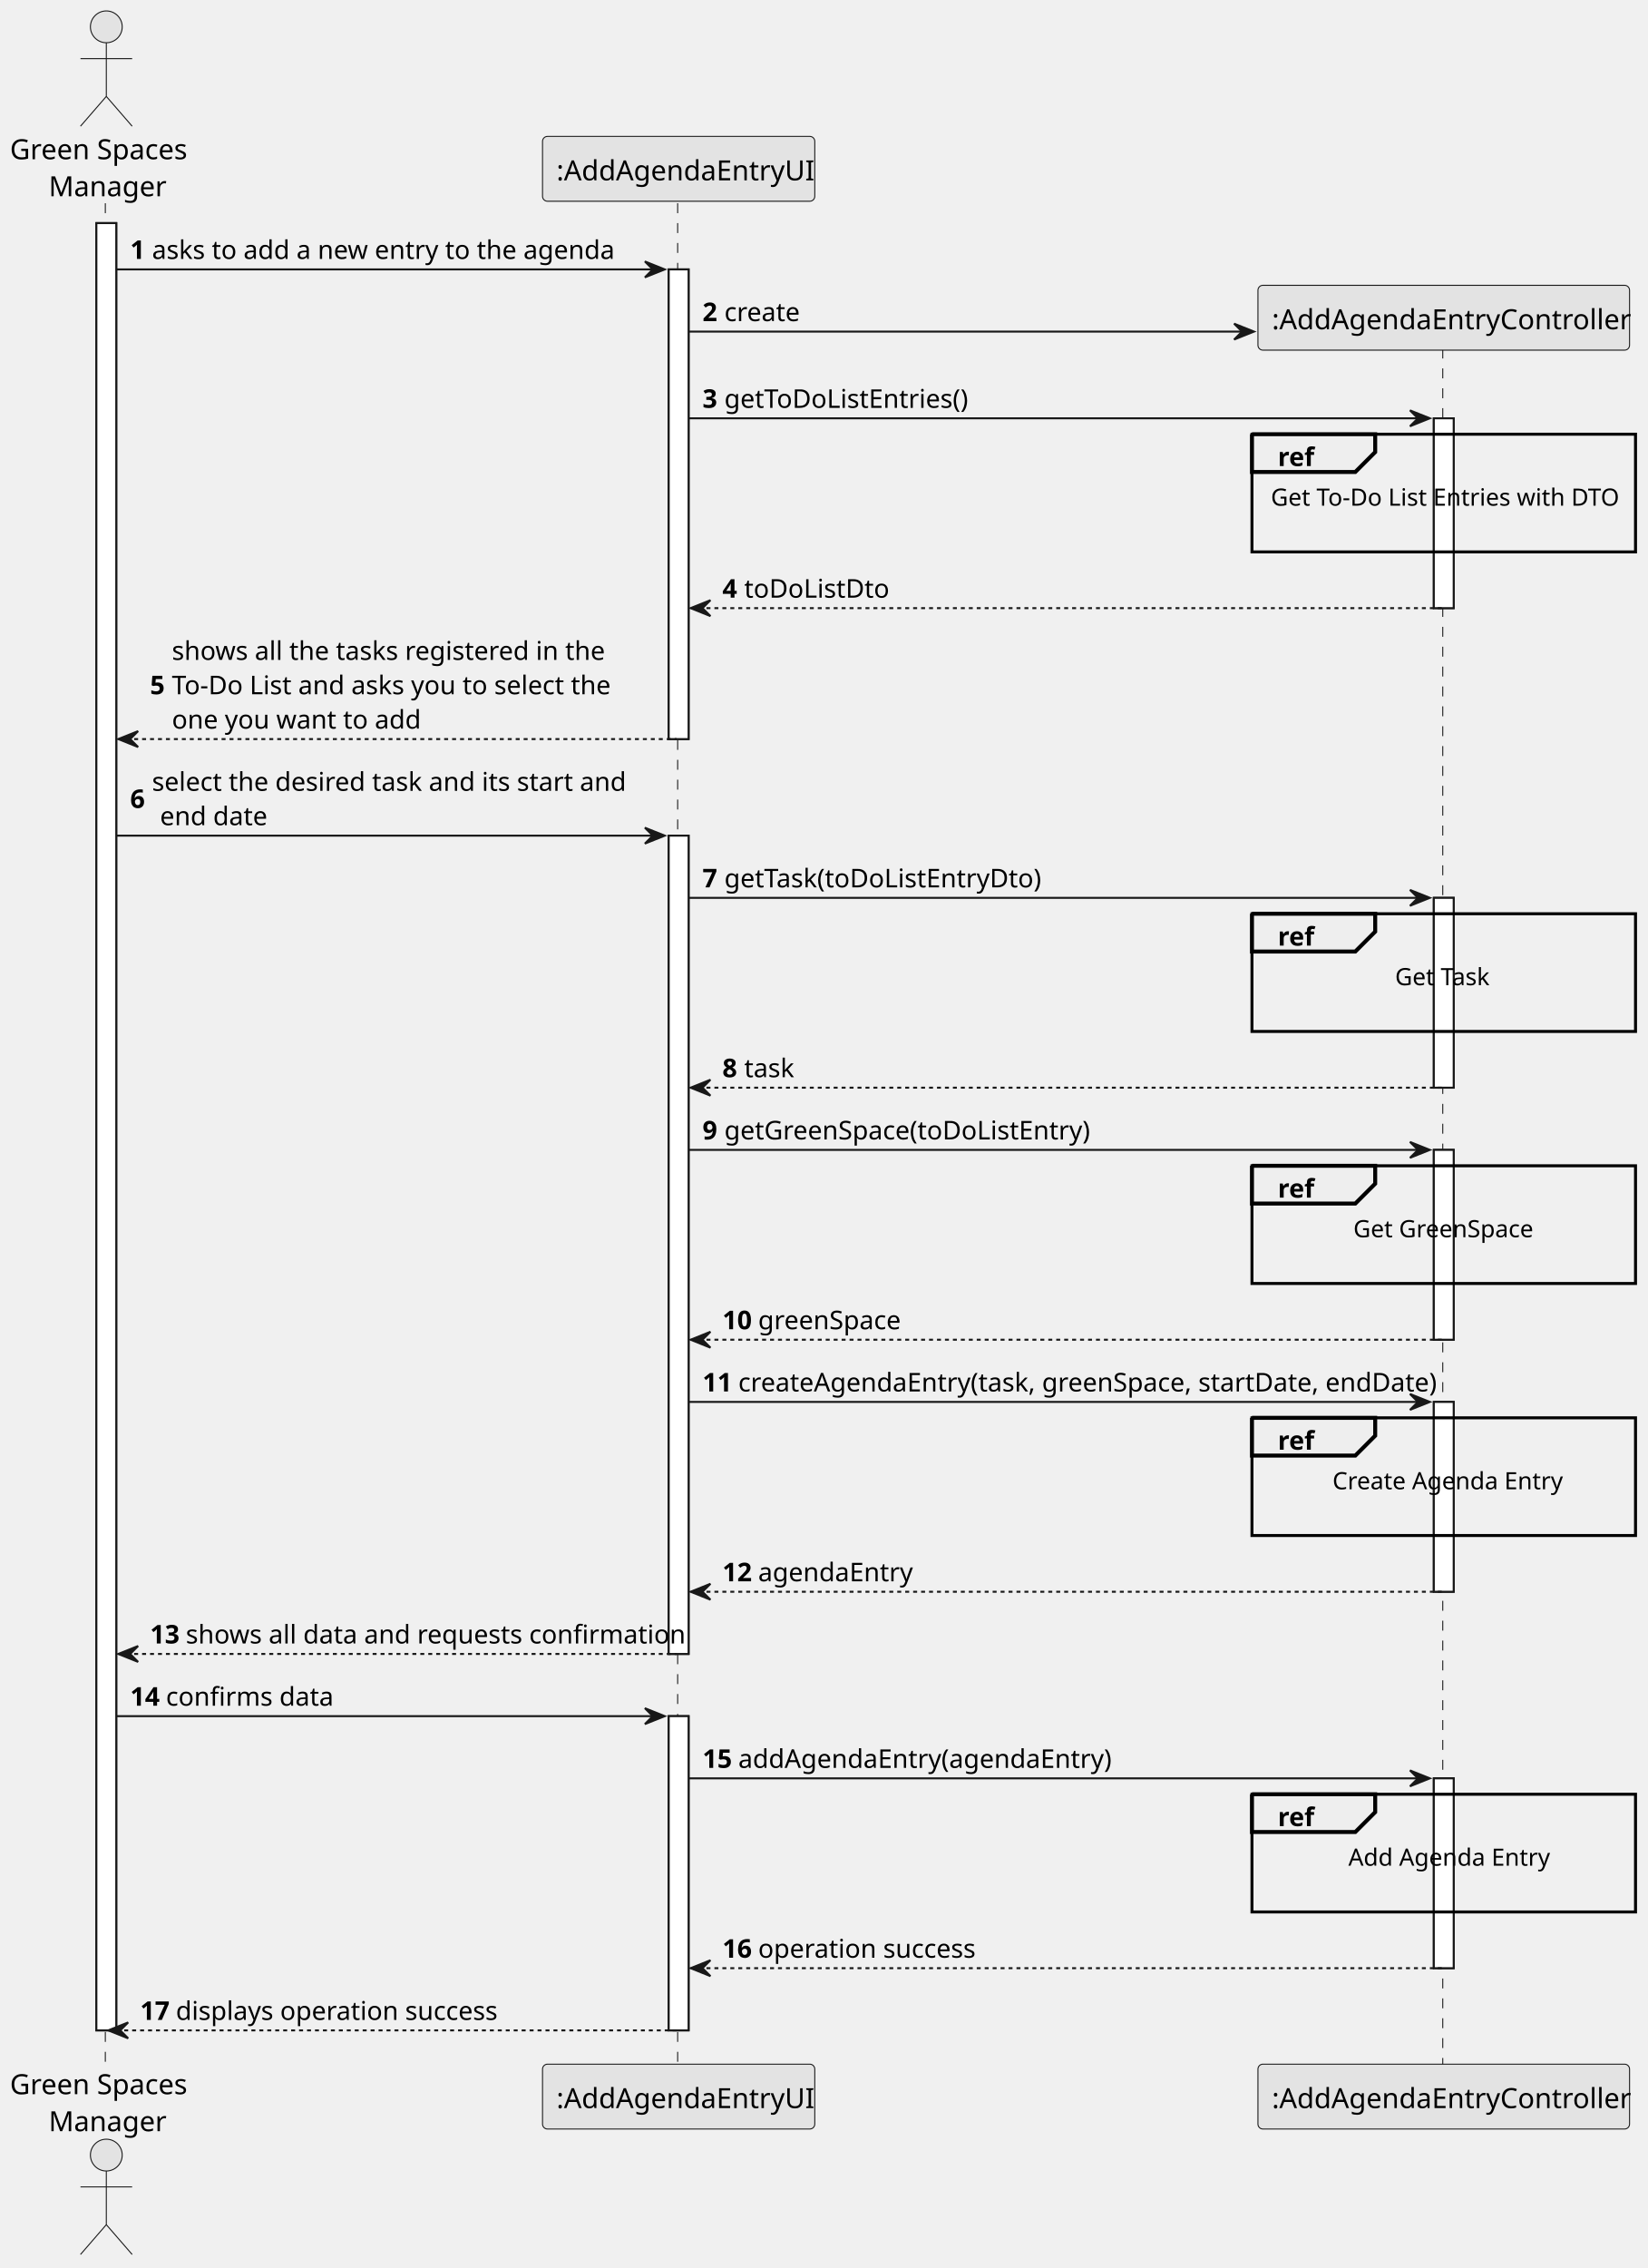
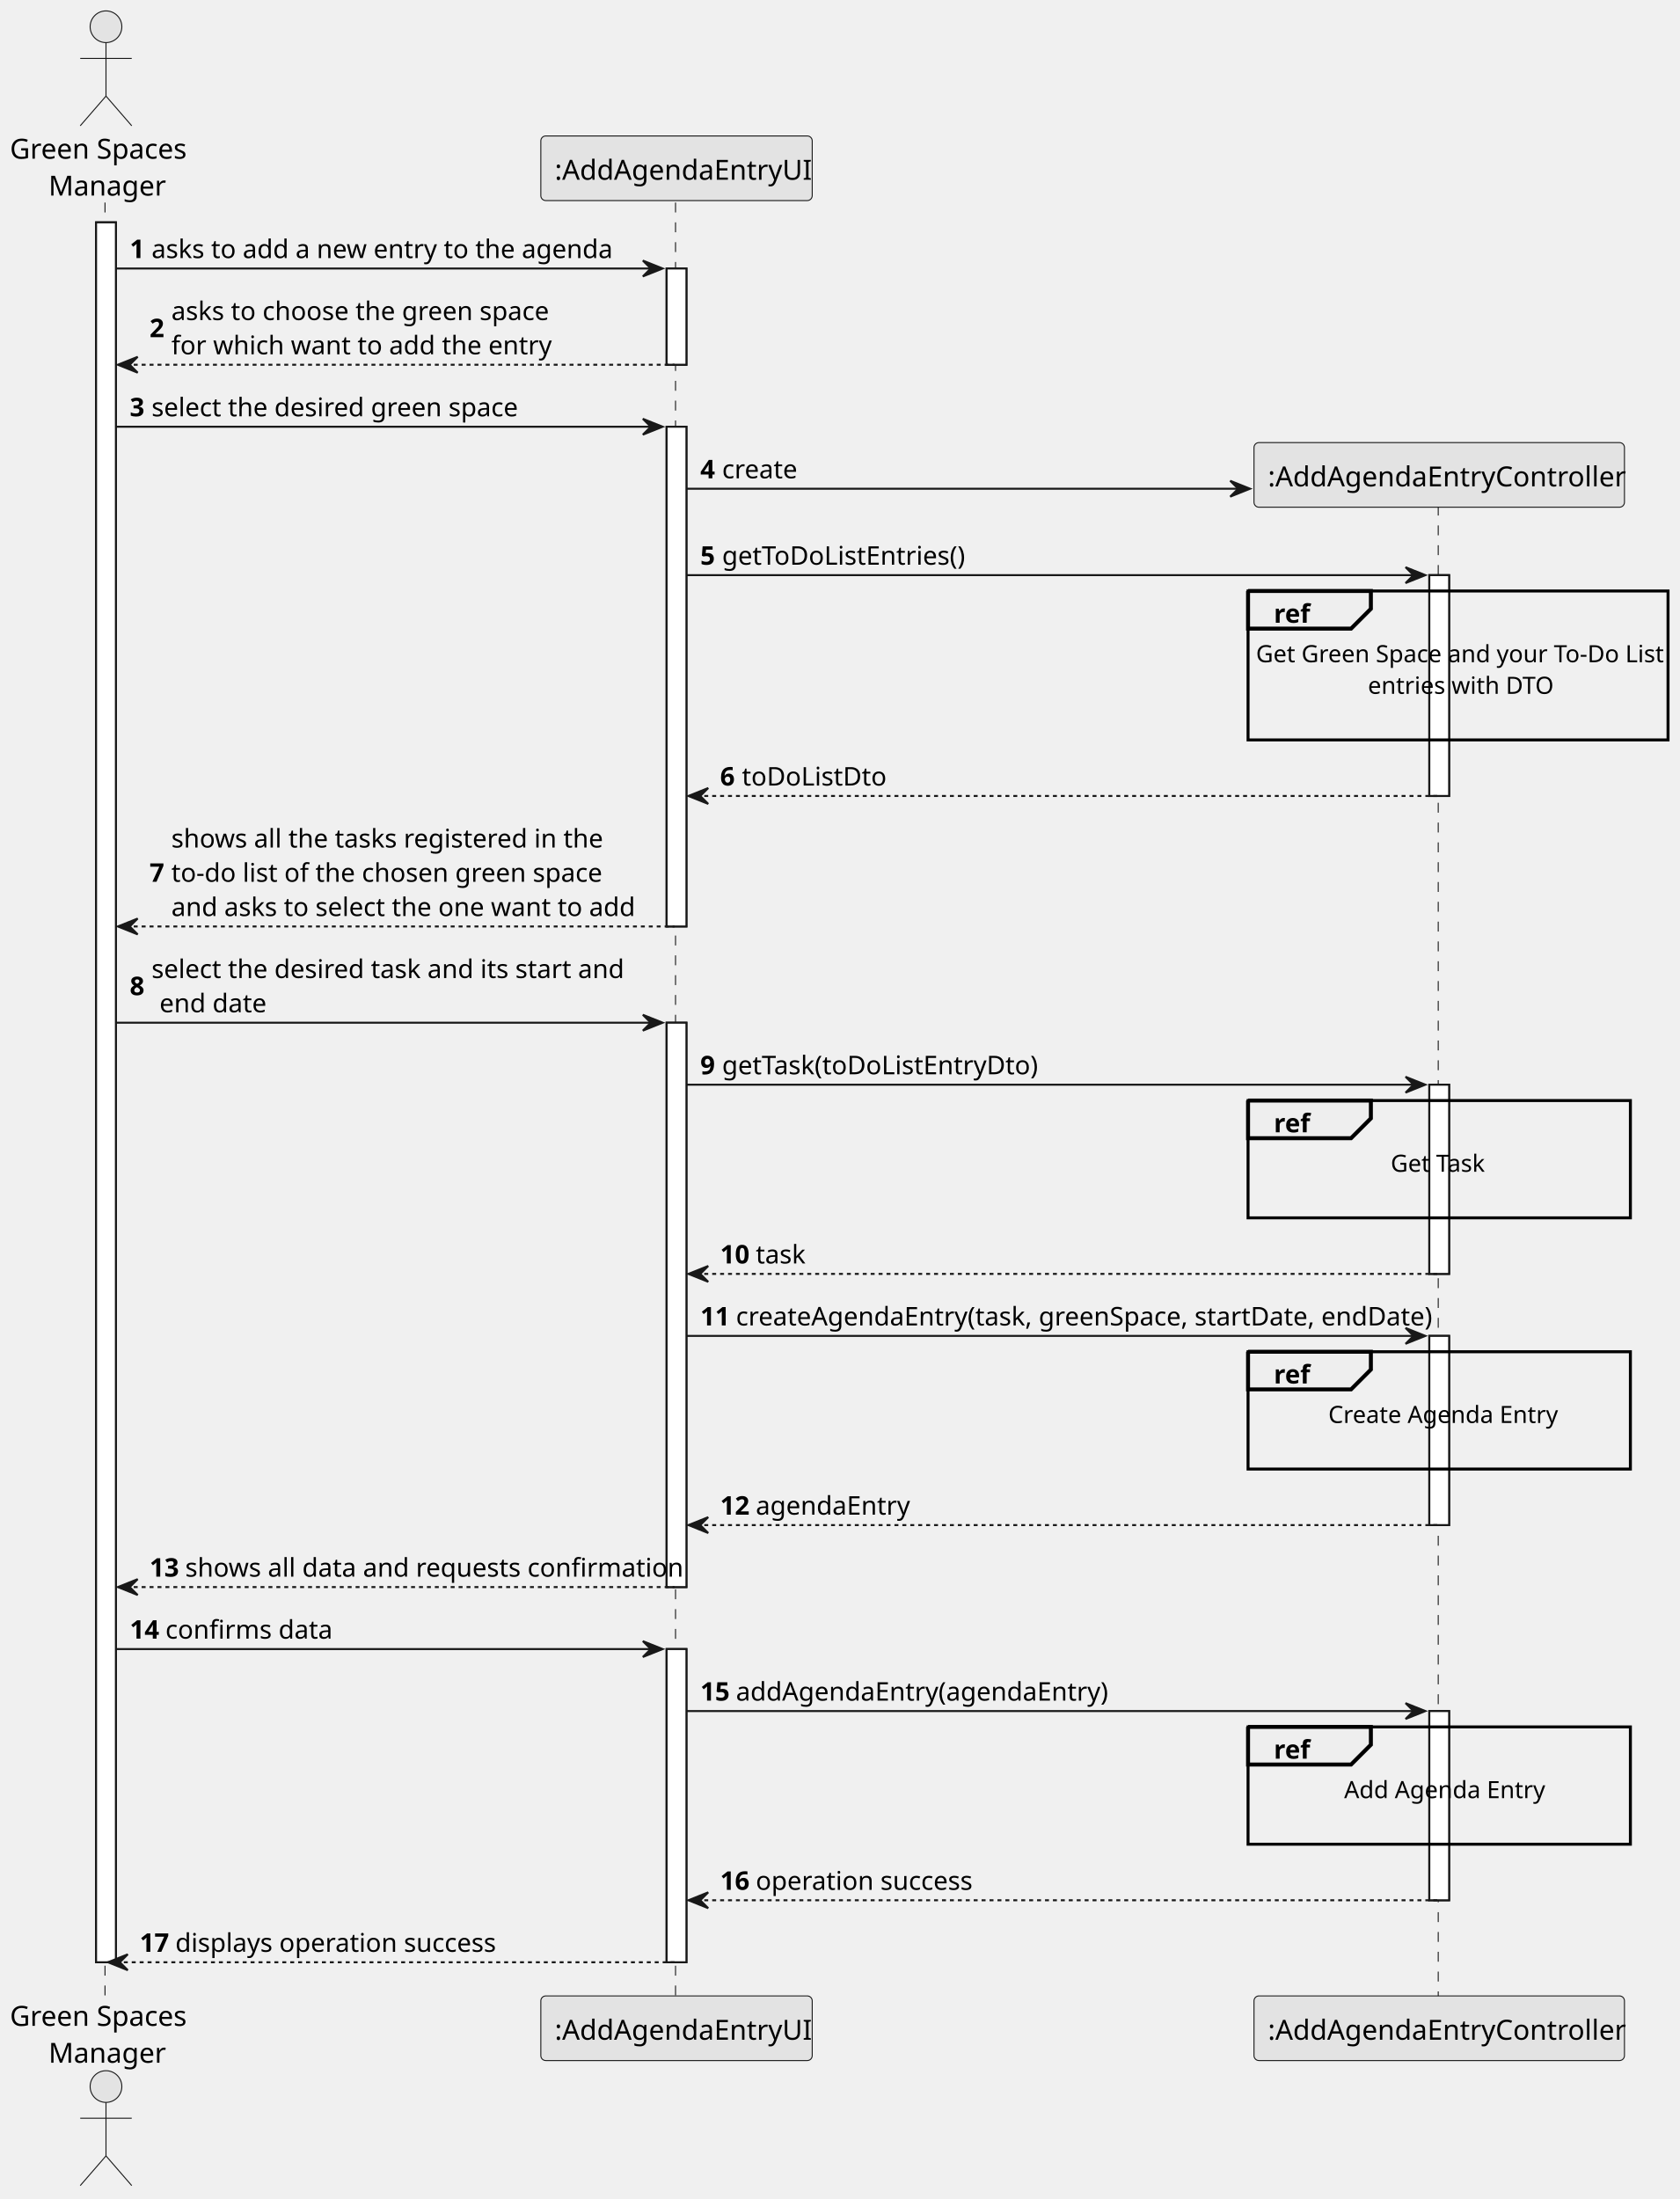
- <svg xmlns="http://www.w3.org/2000/svg" contentStyleType="text/css" height="1141px" preserveAspectRatio="none" style="width:829px;height:1141px;background:#FFFFFF;" version="1.1" viewBox="0 0 829 1141" width="829px" zoomAndPan="magnify">
+ <svg xmlns="http://www.w3.org/2000/svg" contentStyleType="text/css" height="1110px" preserveAspectRatio="none" style="width:848px;height:1110px;background:#FFFFFF;" version="1.1" viewBox="0 0 848 1110" width="848px" zoomAndPan="magnify">
  <defs />
  <g>
-     <rect fill="#FFFFFF" height="909.215" style="stroke:#181818;stroke-width:1.0;" width="10" x="48.5" y="112.242" />
-     <rect fill="#FFFFFF" height="236.289" style="stroke:#181818;stroke-width:1.0;" width="10" x="336.5" y="135.533" />
-     <rect fill="#FFFFFF" height="411.676" style="stroke:#181818;stroke-width:1.0;" width="10" x="336.5" y="420.404" />
-     <rect fill="#FFFFFF" height="158.086" style="stroke:#181818;stroke-width:1.0;" width="10" x="336.5" y="863.371" />
-     <rect fill="#FFFFFF" height="95.504" style="stroke:#181818;stroke-width:1.0;" width="10" x="721.5" y="210.445" />
-     <rect fill="#FFFFFF" height="95.504" style="stroke:#181818;stroke-width:1.0;" width="10" x="721.5" y="451.695" />
-     <rect fill="#FFFFFF" height="95.504" style="stroke:#181818;stroke-width:1.0;" width="10" x="721.5" y="578.49" />
-     <rect fill="#FFFFFF" height="95.504" style="stroke:#181818;stroke-width:1.0;" width="10" x="721.5" y="705.285" />
-     <rect fill="#FFFFFF" height="95.504" style="stroke:#181818;stroke-width:1.0;" width="10" x="721.5" y="894.662" />
-     <line style="stroke:#181818;stroke-width:0.5;stroke-dasharray:5.0,5.0;" x1="53" x2="53" y1="102.242" y2="1039.457" />
-     <line style="stroke:#181818;stroke-width:0.5;stroke-dasharray:5.0,5.0;" x1="341" x2="341" y1="102.242" y2="1039.457" />
-     <line style="stroke:#181818;stroke-width:0.5;stroke-dasharray:5.0,5.0;" x1="726" x2="726" y1="175.344" y2="1039.457" />
+     <rect fill="#FFFFFF" height="878.254" style="stroke:#181818;stroke-width:1.0;" width="10" x="48.5" y="112.242" />
+     <rect fill="#FFFFFF" height="48.582" style="stroke:#181818;stroke-width:1.0;" width="10" x="336.5" y="135.533" />
+     <rect fill="#FFFFFF" height="252.25" style="stroke:#181818;stroke-width:1.0;" width="10" x="336.5" y="215.406" />
+     <rect fill="#FFFFFF" height="284.881" style="stroke:#181818;stroke-width:1.0;" width="10" x="336.5" y="516.238" />
+     <rect fill="#FFFFFF" height="158.086" style="stroke:#181818;stroke-width:1.0;" width="10" x="336.5" y="832.41" />
+     <rect fill="#FFFFFF" height="111.465" style="stroke:#181818;stroke-width:1.0;" width="10" x="721.5" y="290.318" />
+     <rect fill="#FFFFFF" height="95.504" style="stroke:#181818;stroke-width:1.0;" width="10" x="721.5" y="547.529" />
+     <rect fill="#FFFFFF" height="95.504" style="stroke:#181818;stroke-width:1.0;" width="10" x="721.5" y="674.324" />
+     <rect fill="#FFFFFF" height="95.504" style="stroke:#181818;stroke-width:1.0;" width="10" x="721.5" y="863.701" />
+     <line style="stroke:#181818;stroke-width:0.5;stroke-dasharray:5.0,5.0;" x1="53" x2="53" y1="102.242" y2="1008.496" />
+     <line style="stroke:#181818;stroke-width:0.5;stroke-dasharray:5.0,5.0;" x1="341" x2="341" y1="102.242" y2="1008.496" />
+     <line style="stroke:#181818;stroke-width:0.5;stroke-dasharray:5.0,5.0;" x1="726" x2="726" y1="255.217" y2="1008.496" />
    <text fill="#000000" font-family="sans-serif" font-size="14" lengthAdjust="spacing" textLength="91" x="5" y="80.107">Green Spaces</text>
    <text fill="#000000" font-family="sans-serif" font-size="14" lengthAdjust="spacing" textLength="56" x="24.5" y="98.728">Manager</text>
    <ellipse cx="53.5" cy="13.5" fill="#E3E3E3" rx="8" ry="8" style="stroke:#181818;stroke-width:0.5;" />
    <path d="M53.5,21.5 L53.5,48.5 M40.5,29.5 L66.5,29.5 M53.5,48.5 L40.5,63.5 M53.5,48.5 L66.5,63.5 " fill="none" style="stroke:#181818;stroke-width:0.5;" />
-     <text fill="#000000" font-family="sans-serif" font-size="14" lengthAdjust="spacing" textLength="91" x="5" y="1053.564">Green Spaces</text>
-     <text fill="#000000" font-family="sans-serif" font-size="14" lengthAdjust="spacing" textLength="56" x="24.5" y="1072.186">Manager</text>
-     <ellipse cx="53.5" cy="1084.199" fill="#E3E3E3" rx="8" ry="8" style="stroke:#181818;stroke-width:0.5;" />
-     <path d="M53.5,1092.199 L53.5,1119.199 M40.5,1100.199 L66.5,1100.199 M53.5,1119.199 L40.5,1134.199 M53.5,1119.199 L66.5,1134.199 " fill="none" style="stroke:#181818;stroke-width:0.5;" />
+     <text fill="#000000" font-family="sans-serif" font-size="14" lengthAdjust="spacing" textLength="91" x="5" y="1022.604">Green Spaces</text>
+     <text fill="#000000" font-family="sans-serif" font-size="14" lengthAdjust="spacing" textLength="56" x="24.5" y="1041.225">Manager</text>
+     <ellipse cx="53.5" cy="1053.238" fill="#E3E3E3" rx="8" ry="8" style="stroke:#181818;stroke-width:0.5;" />
+     <path d="M53.5,1061.238 L53.5,1088.238 M40.5,1069.238 L66.5,1069.238 M53.5,1088.238 L40.5,1103.238 M53.5,1088.238 L66.5,1103.238 " fill="none" style="stroke:#181818;stroke-width:0.5;" />
    <rect fill="#E3E3E3" height="32.621" rx="2.5" ry="2.5" style="stroke:#181818;stroke-width:0.5;" width="137" x="273" y="68.621" />
    <text fill="#000000" font-family="sans-serif" font-size="14" lengthAdjust="spacing" textLength="123" x="280" y="90.728">:AddAgendaEntryUI</text>
-     <rect fill="#E3E3E3" height="32.621" rx="2.5" ry="2.5" style="stroke:#181818;stroke-width:0.5;" width="137" x="273" y="1038.457" />
-     <text fill="#000000" font-family="sans-serif" font-size="14" lengthAdjust="spacing" textLength="123" x="280" y="1060.564">:AddAgendaEntryUI</text>
-     <rect fill="#E3E3E3" height="32.621" rx="2.5" ry="2.5" style="stroke:#181818;stroke-width:0.5;" width="187" x="633" y="1038.457" />
-     <text fill="#000000" font-family="sans-serif" font-size="14" lengthAdjust="spacing" textLength="173" x="640" y="1060.564">:AddAgendaEntryController</text>
-     <rect fill="#FFFFFF" height="909.215" style="stroke:#181818;stroke-width:1.0;" width="10" x="48.5" y="112.242" />
-     <rect fill="#FFFFFF" height="236.289" style="stroke:#181818;stroke-width:1.0;" width="10" x="336.5" y="135.533" />
-     <rect fill="#FFFFFF" height="411.676" style="stroke:#181818;stroke-width:1.0;" width="10" x="336.5" y="420.404" />
-     <rect fill="#FFFFFF" height="158.086" style="stroke:#181818;stroke-width:1.0;" width="10" x="336.5" y="863.371" />
-     <rect fill="#FFFFFF" height="95.504" style="stroke:#181818;stroke-width:1.0;" width="10" x="721.5" y="210.445" />
-     <rect fill="#FFFFFF" height="95.504" style="stroke:#181818;stroke-width:1.0;" width="10" x="721.5" y="451.695" />
-     <rect fill="#FFFFFF" height="95.504" style="stroke:#181818;stroke-width:1.0;" width="10" x="721.5" y="578.49" />
-     <rect fill="#FFFFFF" height="95.504" style="stroke:#181818;stroke-width:1.0;" width="10" x="721.5" y="705.285" />
-     <rect fill="#FFFFFF" height="95.504" style="stroke:#181818;stroke-width:1.0;" width="10" x="721.5" y="894.662" />
+     <rect fill="#E3E3E3" height="32.621" rx="2.5" ry="2.5" style="stroke:#181818;stroke-width:0.5;" width="137" x="273" y="1007.496" />
+     <text fill="#000000" font-family="sans-serif" font-size="14" lengthAdjust="spacing" textLength="123" x="280" y="1029.603">:AddAgendaEntryUI</text>
+     <rect fill="#E3E3E3" height="32.621" rx="2.5" ry="2.5" style="stroke:#181818;stroke-width:0.5;" width="187" x="633" y="1007.496" />
+     <text fill="#000000" font-family="sans-serif" font-size="14" lengthAdjust="spacing" textLength="173" x="640" y="1029.603">:AddAgendaEntryController</text>
+     <rect fill="#FFFFFF" height="878.254" style="stroke:#181818;stroke-width:1.0;" width="10" x="48.5" y="112.242" />
+     <rect fill="#FFFFFF" height="48.582" style="stroke:#181818;stroke-width:1.0;" width="10" x="336.5" y="135.533" />
+     <rect fill="#FFFFFF" height="252.25" style="stroke:#181818;stroke-width:1.0;" width="10" x="336.5" y="215.406" />
+     <rect fill="#FFFFFF" height="284.881" style="stroke:#181818;stroke-width:1.0;" width="10" x="336.5" y="516.238" />
+     <rect fill="#FFFFFF" height="158.086" style="stroke:#181818;stroke-width:1.0;" width="10" x="336.5" y="832.41" />
+     <rect fill="#FFFFFF" height="111.465" style="stroke:#181818;stroke-width:1.0;" width="10" x="721.5" y="290.318" />
+     <rect fill="#FFFFFF" height="95.504" style="stroke:#181818;stroke-width:1.0;" width="10" x="721.5" y="547.529" />
+     <rect fill="#FFFFFF" height="95.504" style="stroke:#181818;stroke-width:1.0;" width="10" x="721.5" y="674.324" />
+     <rect fill="#FFFFFF" height="95.504" style="stroke:#181818;stroke-width:1.0;" width="10" x="721.5" y="863.701" />
    <polygon fill="#181818" points="324.5,131.533,334.5,135.533,324.5,139.533,328.5,135.533" style="stroke:#181818;stroke-width:1.0;" />
    <line style="stroke:#181818;stroke-width:1.0;" x1="58.5" x2="330.5" y1="135.533" y2="135.533" />
    <text fill="#000000" font-family="sans-serif" font-size="13" font-weight="bold" lengthAdjust="spacing" textLength="7" x="65.5" y="130.27">1</text>
    <text fill="#000000" font-family="sans-serif" font-size="13" lengthAdjust="spacing" textLength="222" x="76.5" y="130.27">asks to add a new entry to the agenda</text>
-     <polygon fill="#181818" points="621,162.824,631,166.824,621,170.824,625,166.824" style="stroke:#181818;stroke-width:1.0;" />
-     <line style="stroke:#181818;stroke-width:1.0;" x1="346.5" x2="627" y1="166.824" y2="166.824" />
-     <text fill="#000000" font-family="sans-serif" font-size="13" font-weight="bold" lengthAdjust="spacing" textLength="7" x="353.5" y="161.561">2</text>
-     <text fill="#000000" font-family="sans-serif" font-size="13" lengthAdjust="spacing" textLength="36" x="364.5" y="161.561">create</text>
-     <rect fill="#E3E3E3" height="32.621" rx="2.5" ry="2.5" style="stroke:#181818;stroke-width:0.5;" width="187" x="633" y="143.533" />
-     <text fill="#000000" font-family="sans-serif" font-size="14" lengthAdjust="spacing" textLength="173" x="640" y="165.641">:AddAgendaEntryController</text>
-     <polygon fill="#181818" points="709.5,206.445,719.5,210.445,709.5,214.445,713.5,210.445" style="stroke:#181818;stroke-width:1.0;" />
-     <line style="stroke:#181818;stroke-width:1.0;" x1="346.5" x2="715.5" y1="210.445" y2="210.445" />
-     <text fill="#000000" font-family="sans-serif" font-size="13" font-weight="bold" lengthAdjust="spacing" textLength="7" x="353.5" y="205.183">3</text>
-     <text fill="#000000" font-family="sans-serif" font-size="13" lengthAdjust="spacing" textLength="118" x="364.5" y="205.183">getToDoListEntries()</text>
-     <rect fill="none" height="59.213" style="stroke:#000000;stroke-width:1.5;" width="193" x="630" y="218.445" />
-     <path d="M630,218.445 L692,218.445 L692,227.445 L682,237.445 L630,237.445 L630,218.445 " fill="#EEEEEE" style="stroke:#000000;stroke-width:2.0;" />
-     <text fill="#000000" font-family="sans-serif" font-size="13" font-weight="bold" lengthAdjust="spacing" textLength="17" x="643" y="234.474">ref</text>
-     <text fill="#000000" font-family="sans-serif" font-size="12" lengthAdjust="spacing" textLength="174" x="639.5" y="254.394">Get To-Do List Entries with DTO</text>
-     <text fill="#000000" font-family="sans-serif" font-size="12" lengthAdjust="spacing" textLength="3" x="725" y="270.356"> </text>
-     <polygon fill="#181818" points="357.5,301.949,347.5,305.949,357.5,309.949,353.5,305.949" style="stroke:#181818;stroke-width:1.0;" />
-     <line style="stroke:#181818;stroke-width:1.0;stroke-dasharray:2.0,2.0;" x1="351.5" x2="725.5" y1="305.949" y2="305.949" />
-     <text fill="#000000" font-family="sans-serif" font-size="13" font-weight="bold" lengthAdjust="spacing" textLength="7" x="363.5" y="300.687">4</text>
-     <text fill="#000000" font-family="sans-serif" font-size="13" lengthAdjust="spacing" textLength="68" x="374.5" y="300.687">toDoListDto</text>
-     <polygon fill="#181818" points="69.5,367.822,59.5,371.822,69.5,375.822,65.5,371.822" style="stroke:#181818;stroke-width:1.0;" />
-     <line style="stroke:#181818;stroke-width:1.0;stroke-dasharray:2.0,2.0;" x1="63.5" x2="340.5" y1="371.822" y2="371.822" />
-     <text fill="#000000" font-family="sans-serif" font-size="13" font-weight="bold" lengthAdjust="spacing" textLength="7" x="75.5" y="349.269">5</text>
-     <text fill="#000000" font-family="sans-serif" font-size="13" lengthAdjust="spacing" textLength="209" x="86.5" y="331.978">shows all the tasks registered in the</text>
-     <text fill="#000000" font-family="sans-serif" font-size="13" lengthAdjust="spacing" textLength="217" x="86.5" y="349.269">To-Do List and asks you to select the</text>
-     <text fill="#000000" font-family="sans-serif" font-size="13" lengthAdjust="spacing" textLength="117" x="86.5" y="366.56">one you want to add</text>
-     <polygon fill="#181818" points="324.5,416.404,334.5,420.404,324.5,424.404,328.5,420.404" style="stroke:#181818;stroke-width:1.0;" />
-     <line style="stroke:#181818;stroke-width:1.0;" x1="58.5" x2="330.5" y1="420.404" y2="420.404" />
-     <text fill="#000000" font-family="sans-serif" font-size="13" font-weight="bold" lengthAdjust="spacing" textLength="7" x="65.5" y="406.496">6</text>
-     <text fill="#000000" font-family="sans-serif" font-size="13" lengthAdjust="spacing" textLength="230" x="76.5" y="397.851">select the desired task and its start and</text>
-     <text fill="#000000" font-family="sans-serif" font-size="13" lengthAdjust="spacing" textLength="50" x="80.5" y="415.142">end date</text>
-     <polygon fill="#181818" points="709.5,447.695,719.5,451.695,709.5,455.695,713.5,451.695" style="stroke:#181818;stroke-width:1.0;" />
-     <line style="stroke:#181818;stroke-width:1.0;" x1="346.5" x2="715.5" y1="451.695" y2="451.695" />
-     <text fill="#000000" font-family="sans-serif" font-size="13" font-weight="bold" lengthAdjust="spacing" textLength="7" x="353.5" y="446.433">7</text>
-     <text fill="#000000" font-family="sans-serif" font-size="13" lengthAdjust="spacing" textLength="153" x="364.5" y="446.433">getTask(toDoListEntryDto)</text>
-     <rect fill="none" height="59.213" style="stroke:#000000;stroke-width:1.5;" width="193" x="630" y="459.695" />
-     <path d="M630,459.695 L692,459.695 L692,468.695 L682,478.695 L630,478.695 L630,459.695 " fill="#EEEEEE" style="stroke:#000000;stroke-width:2.0;" />
-     <text fill="#000000" font-family="sans-serif" font-size="13" font-weight="bold" lengthAdjust="spacing" textLength="17" x="643" y="475.724">ref</text>
-     <text fill="#000000" font-family="sans-serif" font-size="12" lengthAdjust="spacing" textLength="49" x="702" y="495.644">Get Task</text>
-     <text fill="#000000" font-family="sans-serif" font-size="12" lengthAdjust="spacing" textLength="3" x="725" y="511.606"> </text>
-     <polygon fill="#181818" points="357.5,543.199,347.5,547.199,357.5,551.199,353.5,547.199" style="stroke:#181818;stroke-width:1.0;" />
-     <line style="stroke:#181818;stroke-width:1.0;stroke-dasharray:2.0,2.0;" x1="351.5" x2="725.5" y1="547.199" y2="547.199" />
-     <text fill="#000000" font-family="sans-serif" font-size="13" font-weight="bold" lengthAdjust="spacing" textLength="7" x="363.5" y="541.937">8</text>
-     <text fill="#000000" font-family="sans-serif" font-size="13" lengthAdjust="spacing" textLength="25" x="374.5" y="541.937">task</text>
-     <polygon fill="#181818" points="709.5,574.49,719.5,578.49,709.5,582.49,713.5,578.49" style="stroke:#181818;stroke-width:1.0;" />
-     <line style="stroke:#181818;stroke-width:1.0;" x1="346.5" x2="715.5" y1="578.49" y2="578.49" />
-     <text fill="#000000" font-family="sans-serif" font-size="13" font-weight="bold" lengthAdjust="spacing" textLength="7" x="353.5" y="573.227">9</text>
-     <text fill="#000000" font-family="sans-serif" font-size="13" lengthAdjust="spacing" textLength="177" x="364.5" y="573.227">getGreenSpace(toDoListEntry)</text>
-     <rect fill="none" height="59.213" style="stroke:#000000;stroke-width:1.5;" width="193" x="630" y="586.49" />
-     <path d="M630,586.49 L692,586.49 L692,595.49 L682,605.49 L630,605.49 L630,586.49 " fill="#EEEEEE" style="stroke:#000000;stroke-width:2.0;" />
-     <text fill="#000000" font-family="sans-serif" font-size="13" font-weight="bold" lengthAdjust="spacing" textLength="17" x="643" y="602.519">ref</text>
-     <text fill="#000000" font-family="sans-serif" font-size="12" lengthAdjust="spacing" textLength="91" x="681" y="622.439">Get GreenSpace</text>
-     <text fill="#000000" font-family="sans-serif" font-size="12" lengthAdjust="spacing" textLength="3" x="725" y="638.4"> </text>
-     <polygon fill="#181818" points="357.5,669.994,347.5,673.994,357.5,677.994,353.5,673.994" style="stroke:#181818;stroke-width:1.0;" />
-     <line style="stroke:#181818;stroke-width:1.0;stroke-dasharray:2.0,2.0;" x1="351.5" x2="725.5" y1="673.994" y2="673.994" />
-     <text fill="#000000" font-family="sans-serif" font-size="13" font-weight="bold" lengthAdjust="spacing" textLength="14" x="363.5" y="668.731">10</text>
-     <text fill="#000000" font-family="sans-serif" font-size="13" lengthAdjust="spacing" textLength="69" x="381.5" y="668.731">greenSpace</text>
-     <polygon fill="#181818" points="709.5,701.285,719.5,705.285,709.5,709.285,713.5,705.285" style="stroke:#181818;stroke-width:1.0;" />
-     <line style="stroke:#181818;stroke-width:1.0;" x1="346.5" x2="715.5" y1="705.285" y2="705.285" />
-     <text fill="#000000" font-family="sans-serif" font-size="13" font-weight="bold" lengthAdjust="spacing" textLength="14" x="353.5" y="700.023">11</text>
-     <text fill="#000000" font-family="sans-serif" font-size="13" lengthAdjust="spacing" textLength="338" x="371.5" y="700.023">createAgendaEntry(task, greenSpace, startDate, endDate)</text>
-     <rect fill="none" height="59.213" style="stroke:#000000;stroke-width:1.5;" width="193" x="630" y="713.285" />
-     <path d="M630,713.285 L692,713.285 L692,722.285 L682,732.285 L630,732.285 L630,713.285 " fill="#EEEEEE" style="stroke:#000000;stroke-width:2.0;" />
-     <text fill="#000000" font-family="sans-serif" font-size="13" font-weight="bold" lengthAdjust="spacing" textLength="17" x="643" y="729.313">ref</text>
-     <text fill="#000000" font-family="sans-serif" font-size="12" lengthAdjust="spacing" textLength="112" x="670.5" y="749.234">Create Agenda Entry</text>
-     <text fill="#000000" font-family="sans-serif" font-size="12" lengthAdjust="spacing" textLength="3" x="725" y="765.195"> </text>
-     <polygon fill="#181818" points="357.5,796.789,347.5,800.789,357.5,804.789,353.5,800.789" style="stroke:#181818;stroke-width:1.0;" />
-     <line style="stroke:#181818;stroke-width:1.0;stroke-dasharray:2.0,2.0;" x1="351.5" x2="725.5" y1="800.789" y2="800.789" />
-     <text fill="#000000" font-family="sans-serif" font-size="13" font-weight="bold" lengthAdjust="spacing" textLength="14" x="363.5" y="795.526">12</text>
-     <text fill="#000000" font-family="sans-serif" font-size="13" lengthAdjust="spacing" textLength="73" x="381.5" y="795.526">agendaEntry</text>
-     <polygon fill="#181818" points="69.5,828.08,59.5,832.08,69.5,836.08,65.5,832.08" style="stroke:#181818;stroke-width:1.0;" />
-     <line style="stroke:#181818;stroke-width:1.0;stroke-dasharray:2.0,2.0;" x1="63.5" x2="340.5" y1="832.08" y2="832.08" />
-     <text fill="#000000" font-family="sans-serif" font-size="13" font-weight="bold" lengthAdjust="spacing" textLength="14" x="75.5" y="826.817">13</text>
-     <text fill="#000000" font-family="sans-serif" font-size="13" lengthAdjust="spacing" textLength="236" x="93.5" y="826.817">shows all data and requests confirmation</text>
-     <polygon fill="#181818" points="324.5,859.371,334.5,863.371,324.5,867.371,328.5,863.371" style="stroke:#181818;stroke-width:1.0;" />
-     <line style="stroke:#181818;stroke-width:1.0;" x1="58.5" x2="330.5" y1="863.371" y2="863.371" />
-     <text fill="#000000" font-family="sans-serif" font-size="13" font-weight="bold" lengthAdjust="spacing" textLength="14" x="65.5" y="858.108">14</text>
-     <text fill="#000000" font-family="sans-serif" font-size="13" lengthAdjust="spacing" textLength="78" x="83.5" y="858.108">confirms data</text>
-     <polygon fill="#181818" points="709.5,890.662,719.5,894.662,709.5,898.662,713.5,894.662" style="stroke:#181818;stroke-width:1.0;" />
-     <line style="stroke:#181818;stroke-width:1.0;" x1="346.5" x2="715.5" y1="894.662" y2="894.662" />
-     <text fill="#000000" font-family="sans-serif" font-size="13" font-weight="bold" lengthAdjust="spacing" textLength="14" x="353.5" y="889.399">15</text>
-     <text fill="#000000" font-family="sans-serif" font-size="13" lengthAdjust="spacing" textLength="177" x="371.5" y="889.399">addAgendaEntry(agendaEntry)</text>
-     <rect fill="none" height="59.213" style="stroke:#000000;stroke-width:1.5;" width="193" x="630" y="902.662" />
-     <path d="M630,902.662 L692,902.662 L692,911.662 L682,921.662 L630,921.662 L630,902.662 " fill="#EEEEEE" style="stroke:#000000;stroke-width:2.0;" />
-     <text fill="#000000" font-family="sans-serif" font-size="13" font-weight="bold" lengthAdjust="spacing" textLength="17" x="643" y="918.69">ref</text>
-     <text fill="#000000" font-family="sans-serif" font-size="12" lengthAdjust="spacing" textLength="96" x="678.5" y="938.611">Add Agenda Entry</text>
-     <text fill="#000000" font-family="sans-serif" font-size="12" lengthAdjust="spacing" textLength="3" x="725" y="954.572"> </text>
-     <polygon fill="#181818" points="357.5,986.166,347.5,990.166,357.5,994.166,353.5,990.166" style="stroke:#181818;stroke-width:1.0;" />
-     <line style="stroke:#181818;stroke-width:1.0;stroke-dasharray:2.0,2.0;" x1="351.5" x2="725.5" y1="990.166" y2="990.166" />
-     <text fill="#000000" font-family="sans-serif" font-size="13" font-weight="bold" lengthAdjust="spacing" textLength="14" x="363.5" y="984.903">16</text>
-     <text fill="#000000" font-family="sans-serif" font-size="13" lengthAdjust="spacing" textLength="106" x="381.5" y="984.903">operation success</text>
-     <polygon fill="#181818" points="64.5,1017.457,54.5,1021.457,64.5,1025.457,60.5,1021.457" style="stroke:#181818;stroke-width:1.0;" />
-     <line style="stroke:#181818;stroke-width:1.0;stroke-dasharray:2.0,2.0;" x1="58.5" x2="340.5" y1="1021.457" y2="1021.457" />
-     <text fill="#000000" font-family="sans-serif" font-size="13" font-weight="bold" lengthAdjust="spacing" textLength="14" x="70.5" y="1016.194">17</text>
-     <text fill="#000000" font-family="sans-serif" font-size="13" lengthAdjust="spacing" textLength="158" x="88.5" y="1016.194">displays operation success</text>
+     <polygon fill="#181818" points="69.5,180.115,59.5,184.115,69.5,188.115,65.5,184.115" style="stroke:#181818;stroke-width:1.0;" />
+     <line style="stroke:#181818;stroke-width:1.0;stroke-dasharray:2.0,2.0;" x1="63.5" x2="340.5" y1="184.115" y2="184.115" />
+     <text fill="#000000" font-family="sans-serif" font-size="13" font-weight="bold" lengthAdjust="spacing" textLength="7" x="75.5" y="170.207">2</text>
+     <text fill="#000000" font-family="sans-serif" font-size="13" lengthAdjust="spacing" textLength="186" x="86.5" y="161.561">asks to choose the green space</text>
+     <text fill="#000000" font-family="sans-serif" font-size="13" lengthAdjust="spacing" textLength="177" x="86.5" y="178.852">for which want to add the entry</text>
+     <polygon fill="#181818" points="324.5,211.406,334.5,215.406,324.5,219.406,328.5,215.406" style="stroke:#181818;stroke-width:1.0;" />
+     <line style="stroke:#181818;stroke-width:1.0;" x1="58.5" x2="330.5" y1="215.406" y2="215.406" />
+     <text fill="#000000" font-family="sans-serif" font-size="13" font-weight="bold" lengthAdjust="spacing" textLength="7" x="65.5" y="210.144">3</text>
+     <text fill="#000000" font-family="sans-serif" font-size="13" lengthAdjust="spacing" textLength="178" x="76.5" y="210.144">select the desired green space</text>
+     <polygon fill="#181818" points="621,242.697,631,246.697,621,250.697,625,246.697" style="stroke:#181818;stroke-width:1.0;" />
+     <line style="stroke:#181818;stroke-width:1.0;" x1="346.5" x2="627" y1="246.697" y2="246.697" />
+     <text fill="#000000" font-family="sans-serif" font-size="13" font-weight="bold" lengthAdjust="spacing" textLength="7" x="353.5" y="241.435">4</text>
+     <text fill="#000000" font-family="sans-serif" font-size="13" lengthAdjust="spacing" textLength="36" x="364.5" y="241.435">create</text>
+     <rect fill="#E3E3E3" height="32.621" rx="2.5" ry="2.5" style="stroke:#181818;stroke-width:0.5;" width="187" x="633" y="223.406" />
+     <text fill="#000000" font-family="sans-serif" font-size="14" lengthAdjust="spacing" textLength="173" x="640" y="245.514">:AddAgendaEntryController</text>
+     <polygon fill="#181818" points="709.5,286.318,719.5,290.318,709.5,294.318,713.5,290.318" style="stroke:#181818;stroke-width:1.0;" />
+     <line style="stroke:#181818;stroke-width:1.0;" x1="346.5" x2="715.5" y1="290.318" y2="290.318" />
+     <text fill="#000000" font-family="sans-serif" font-size="13" font-weight="bold" lengthAdjust="spacing" textLength="7" x="353.5" y="285.056">5</text>
+     <text fill="#000000" font-family="sans-serif" font-size="13" lengthAdjust="spacing" textLength="118" x="364.5" y="285.056">getToDoListEntries()</text>
+     <rect fill="none" height="75.174" style="stroke:#000000;stroke-width:1.5;" width="212" x="630" y="298.318" />
+     <path d="M630,298.318 L692,298.318 L692,307.318 L682,317.318 L630,317.318 L630,298.318 " fill="#EEEEEE" style="stroke:#000000;stroke-width:2.0;" />
+     <text fill="#000000" font-family="sans-serif" font-size="13" font-weight="bold" lengthAdjust="spacing" textLength="17" x="643" y="314.347">ref</text>
+     <text fill="#000000" font-family="sans-serif" font-size="12" lengthAdjust="spacing" textLength="204" x="634" y="334.268">Get Green Space and your To-Do List</text>
+     <text fill="#000000" font-family="sans-serif" font-size="12" lengthAdjust="spacing" textLength="91" x="690.5" y="350.228">entries with DTO</text>
+     <text fill="#000000" font-family="sans-serif" font-size="12" lengthAdjust="spacing" textLength="3" x="734.5" y="366.19"> </text>
+     <polygon fill="#181818" points="357.5,397.783,347.5,401.783,357.5,405.783,353.5,401.783" style="stroke:#181818;stroke-width:1.0;" />
+     <line style="stroke:#181818;stroke-width:1.0;stroke-dasharray:2.0,2.0;" x1="351.5" x2="725.5" y1="401.783" y2="401.783" />
+     <text fill="#000000" font-family="sans-serif" font-size="13" font-weight="bold" lengthAdjust="spacing" textLength="7" x="363.5" y="396.521">6</text>
+     <text fill="#000000" font-family="sans-serif" font-size="13" lengthAdjust="spacing" textLength="68" x="374.5" y="396.521">toDoListDto</text>
+     <polygon fill="#181818" points="69.5,463.656,59.5,467.656,69.5,471.656,65.5,467.656" style="stroke:#181818;stroke-width:1.0;" />
+     <line style="stroke:#181818;stroke-width:1.0;stroke-dasharray:2.0,2.0;" x1="63.5" x2="340.5" y1="467.656" y2="467.656" />
+     <text fill="#000000" font-family="sans-serif" font-size="13" font-weight="bold" lengthAdjust="spacing" textLength="7" x="75.5" y="445.103">7</text>
+     <text fill="#000000" font-family="sans-serif" font-size="13" lengthAdjust="spacing" textLength="209" x="86.5" y="427.812">shows all the tasks registered in the</text>
+     <text fill="#000000" font-family="sans-serif" font-size="13" lengthAdjust="spacing" textLength="207" x="86.5" y="445.103">to-do list of the chosen green space</text>
+     <text fill="#000000" font-family="sans-serif" font-size="13" lengthAdjust="spacing" textLength="225" x="86.5" y="462.394">and asks to select the one want to add</text>
+     <polygon fill="#181818" points="324.5,512.238,334.5,516.238,324.5,520.238,328.5,516.238" style="stroke:#181818;stroke-width:1.0;" />
+     <line style="stroke:#181818;stroke-width:1.0;" x1="58.5" x2="330.5" y1="516.238" y2="516.238" />
+     <text fill="#000000" font-family="sans-serif" font-size="13" font-weight="bold" lengthAdjust="spacing" textLength="7" x="65.5" y="502.33">8</text>
+     <text fill="#000000" font-family="sans-serif" font-size="13" lengthAdjust="spacing" textLength="230" x="76.5" y="493.685">select the desired task and its start and</text>
+     <text fill="#000000" font-family="sans-serif" font-size="13" lengthAdjust="spacing" textLength="50" x="80.5" y="510.976">end date</text>
+     <polygon fill="#181818" points="709.5,543.529,719.5,547.529,709.5,551.529,713.5,547.529" style="stroke:#181818;stroke-width:1.0;" />
+     <line style="stroke:#181818;stroke-width:1.0;" x1="346.5" x2="715.5" y1="547.529" y2="547.529" />
+     <text fill="#000000" font-family="sans-serif" font-size="13" font-weight="bold" lengthAdjust="spacing" textLength="7" x="353.5" y="542.267">9</text>
+     <text fill="#000000" font-family="sans-serif" font-size="13" lengthAdjust="spacing" textLength="153" x="364.5" y="542.267">getTask(toDoListEntryDto)</text>
+     <rect fill="none" height="59.213" style="stroke:#000000;stroke-width:1.5;" width="193" x="630" y="555.529" />
+     <path d="M630,555.529 L692,555.529 L692,564.529 L682,574.529 L630,574.529 L630,555.529 " fill="#EEEEEE" style="stroke:#000000;stroke-width:2.0;" />
+     <text fill="#000000" font-family="sans-serif" font-size="13" font-weight="bold" lengthAdjust="spacing" textLength="17" x="643" y="571.558">ref</text>
+     <text fill="#000000" font-family="sans-serif" font-size="12" lengthAdjust="spacing" textLength="49" x="702" y="591.479">Get Task</text>
+     <text fill="#000000" font-family="sans-serif" font-size="12" lengthAdjust="spacing" textLength="3" x="725" y="607.439"> </text>
+     <polygon fill="#181818" points="357.5,639.033,347.5,643.033,357.5,647.033,353.5,643.033" style="stroke:#181818;stroke-width:1.0;" />
+     <line style="stroke:#181818;stroke-width:1.0;stroke-dasharray:2.0,2.0;" x1="351.5" x2="725.5" y1="643.033" y2="643.033" />
+     <text fill="#000000" font-family="sans-serif" font-size="13" font-weight="bold" lengthAdjust="spacing" textLength="14" x="363.5" y="637.77">10</text>
+     <text fill="#000000" font-family="sans-serif" font-size="13" lengthAdjust="spacing" textLength="25" x="381.5" y="637.77">task</text>
+     <polygon fill="#181818" points="709.5,670.324,719.5,674.324,709.5,678.324,713.5,674.324" style="stroke:#181818;stroke-width:1.0;" />
+     <line style="stroke:#181818;stroke-width:1.0;" x1="346.5" x2="715.5" y1="674.324" y2="674.324" />
+     <text fill="#000000" font-family="sans-serif" font-size="13" font-weight="bold" lengthAdjust="spacing" textLength="14" x="353.5" y="669.062">11</text>
+     <text fill="#000000" font-family="sans-serif" font-size="13" lengthAdjust="spacing" textLength="338" x="371.5" y="669.062">createAgendaEntry(task, greenSpace, startDate, endDate)</text>
+     <rect fill="none" height="59.213" style="stroke:#000000;stroke-width:1.5;" width="193" x="630" y="682.324" />
+     <path d="M630,682.324 L692,682.324 L692,691.324 L682,701.324 L630,701.324 L630,682.324 " fill="#EEEEEE" style="stroke:#000000;stroke-width:2.0;" />
+     <text fill="#000000" font-family="sans-serif" font-size="13" font-weight="bold" lengthAdjust="spacing" textLength="17" x="643" y="698.352">ref</text>
+     <text fill="#000000" font-family="sans-serif" font-size="12" lengthAdjust="spacing" textLength="112" x="670.5" y="718.273">Create Agenda Entry</text>
+     <text fill="#000000" font-family="sans-serif" font-size="12" lengthAdjust="spacing" textLength="3" x="725" y="734.234"> </text>
+     <polygon fill="#181818" points="357.5,765.828,347.5,769.828,357.5,773.828,353.5,769.828" style="stroke:#181818;stroke-width:1.0;" />
+     <line style="stroke:#181818;stroke-width:1.0;stroke-dasharray:2.0,2.0;" x1="351.5" x2="725.5" y1="769.828" y2="769.828" />
+     <text fill="#000000" font-family="sans-serif" font-size="13" font-weight="bold" lengthAdjust="spacing" textLength="14" x="363.5" y="764.565">12</text>
+     <text fill="#000000" font-family="sans-serif" font-size="13" lengthAdjust="spacing" textLength="73" x="381.5" y="764.565">agendaEntry</text>
+     <polygon fill="#181818" points="69.5,797.119,59.5,801.119,69.5,805.119,65.5,801.119" style="stroke:#181818;stroke-width:1.0;" />
+     <line style="stroke:#181818;stroke-width:1.0;stroke-dasharray:2.0,2.0;" x1="63.5" x2="340.5" y1="801.119" y2="801.119" />
+     <text fill="#000000" font-family="sans-serif" font-size="13" font-weight="bold" lengthAdjust="spacing" textLength="14" x="75.5" y="795.856">13</text>
+     <text fill="#000000" font-family="sans-serif" font-size="13" lengthAdjust="spacing" textLength="236" x="93.5" y="795.856">shows all data and requests confirmation</text>
+     <polygon fill="#181818" points="324.5,828.41,334.5,832.41,324.5,836.41,328.5,832.41" style="stroke:#181818;stroke-width:1.0;" />
+     <line style="stroke:#181818;stroke-width:1.0;" x1="58.5" x2="330.5" y1="832.41" y2="832.41" />
+     <text fill="#000000" font-family="sans-serif" font-size="13" font-weight="bold" lengthAdjust="spacing" textLength="14" x="65.5" y="827.148">14</text>
+     <text fill="#000000" font-family="sans-serif" font-size="13" lengthAdjust="spacing" textLength="78" x="83.5" y="827.148">confirms data</text>
+     <polygon fill="#181818" points="709.5,859.701,719.5,863.701,709.5,867.701,713.5,863.701" style="stroke:#181818;stroke-width:1.0;" />
+     <line style="stroke:#181818;stroke-width:1.0;" x1="346.5" x2="715.5" y1="863.701" y2="863.701" />
+     <text fill="#000000" font-family="sans-serif" font-size="13" font-weight="bold" lengthAdjust="spacing" textLength="14" x="353.5" y="858.438">15</text>
+     <text fill="#000000" font-family="sans-serif" font-size="13" lengthAdjust="spacing" textLength="177" x="371.5" y="858.438">addAgendaEntry(agendaEntry)</text>
+     <rect fill="none" height="59.213" style="stroke:#000000;stroke-width:1.5;" width="193" x="630" y="871.701" />
+     <path d="M630,871.701 L692,871.701 L692,880.701 L682,890.701 L630,890.701 L630,871.701 " fill="#EEEEEE" style="stroke:#000000;stroke-width:2.0;" />
+     <text fill="#000000" font-family="sans-serif" font-size="13" font-weight="bold" lengthAdjust="spacing" textLength="17" x="643" y="887.73">ref</text>
+     <text fill="#000000" font-family="sans-serif" font-size="12" lengthAdjust="spacing" textLength="96" x="678.5" y="907.65">Add Agenda Entry</text>
+     <text fill="#000000" font-family="sans-serif" font-size="12" lengthAdjust="spacing" textLength="3" x="725" y="923.611"> </text>
+     <polygon fill="#181818" points="357.5,955.205,347.5,959.205,357.5,963.205,353.5,959.205" style="stroke:#181818;stroke-width:1.0;" />
+     <line style="stroke:#181818;stroke-width:1.0;stroke-dasharray:2.0,2.0;" x1="351.5" x2="725.5" y1="959.205" y2="959.205" />
+     <text fill="#000000" font-family="sans-serif" font-size="13" font-weight="bold" lengthAdjust="spacing" textLength="14" x="363.5" y="953.942">16</text>
+     <text fill="#000000" font-family="sans-serif" font-size="13" lengthAdjust="spacing" textLength="106" x="381.5" y="953.942">operation success</text>
+     <polygon fill="#181818" points="64.5,986.496,54.5,990.496,64.5,994.496,60.5,990.496" style="stroke:#181818;stroke-width:1.0;" />
+     <line style="stroke:#181818;stroke-width:1.0;stroke-dasharray:2.0,2.0;" x1="58.5" x2="340.5" y1="990.496" y2="990.496" />
+     <text fill="#000000" font-family="sans-serif" font-size="13" font-weight="bold" lengthAdjust="spacing" textLength="14" x="70.5" y="985.233">17</text>
+     <text fill="#000000" font-family="sans-serif" font-size="13" lengthAdjust="spacing" textLength="158" x="88.5" y="985.233">displays operation success</text>
  </g>
</svg>
